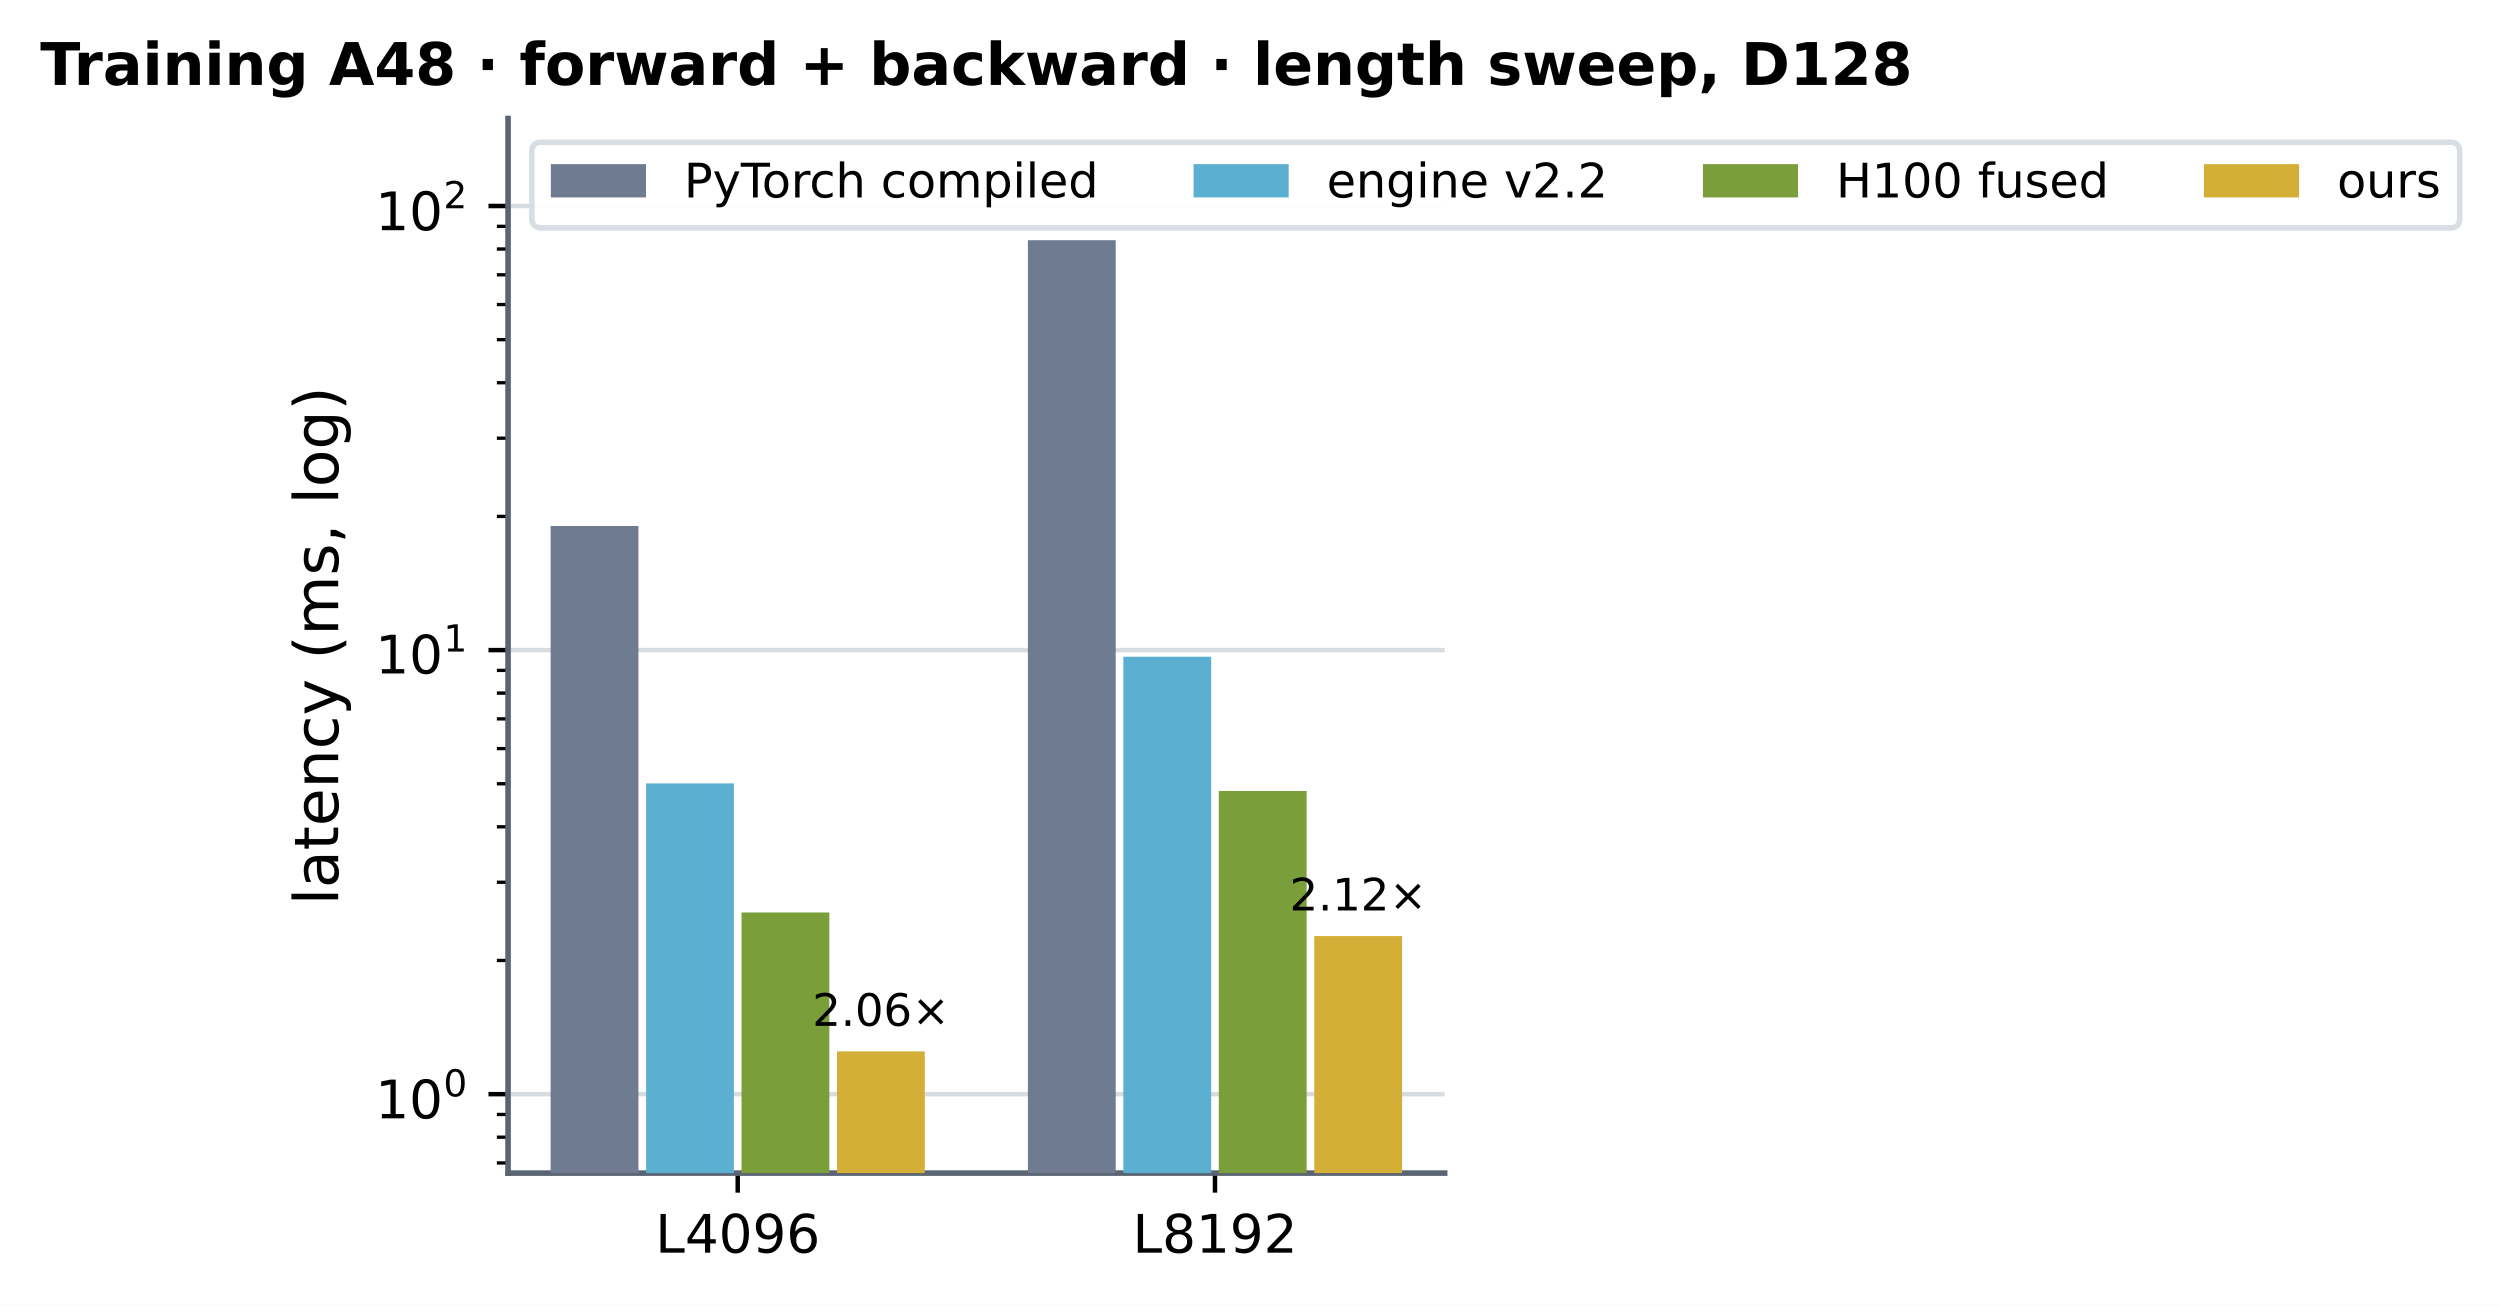
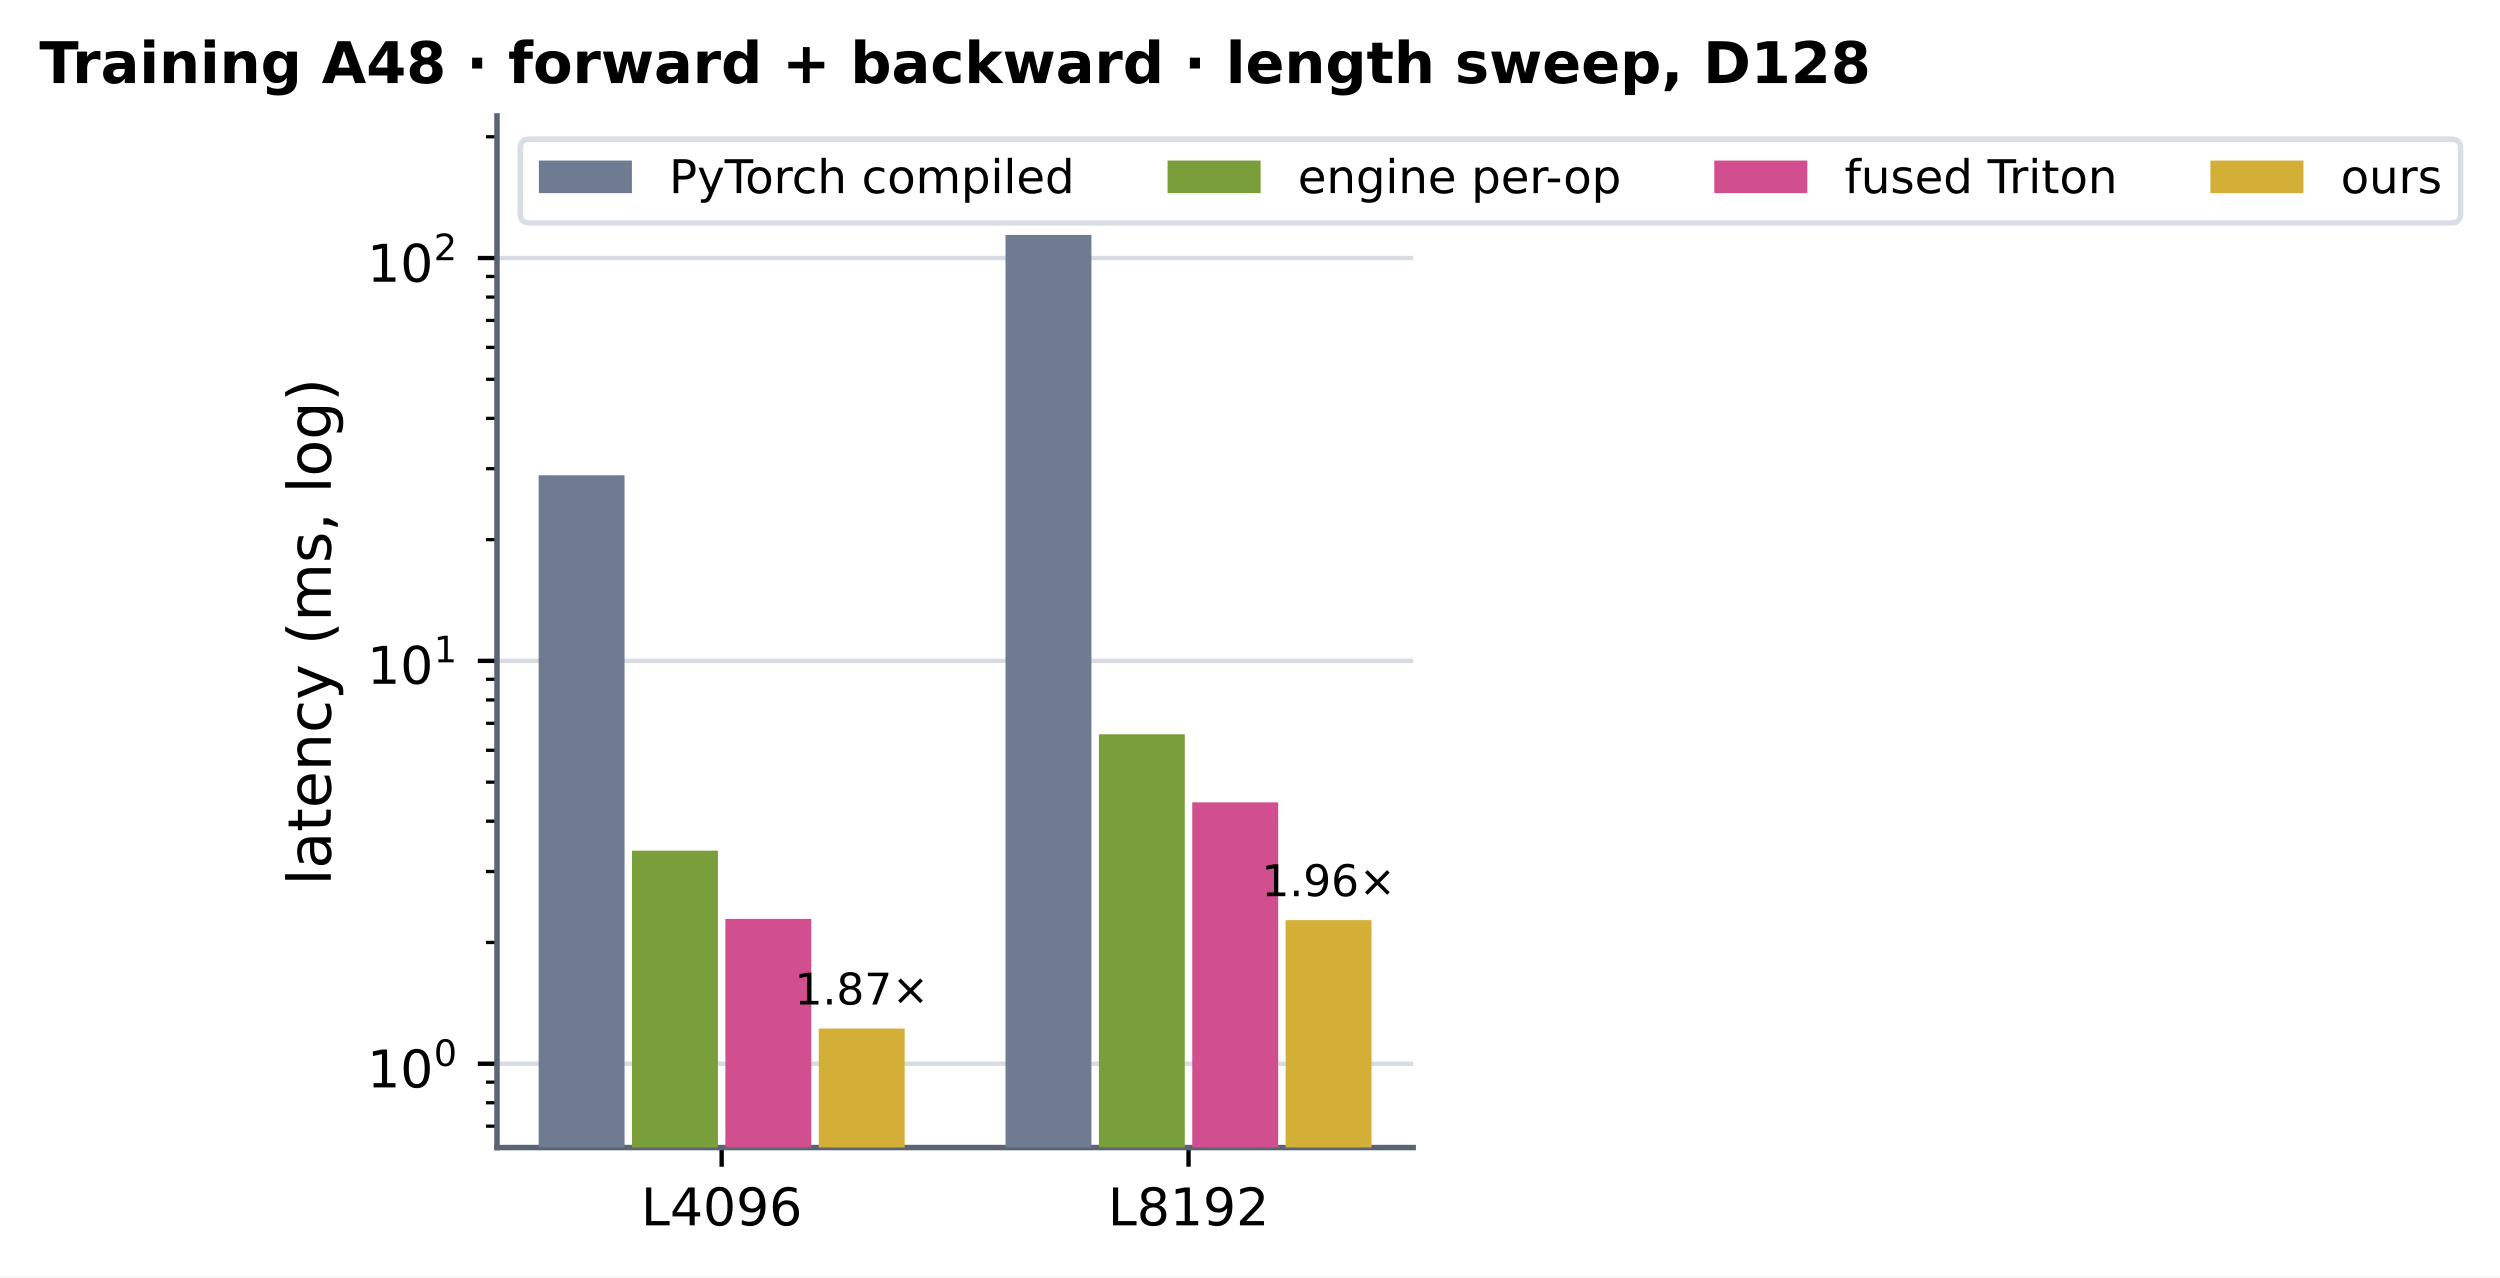
- <svg xmlns="http://www.w3.org/2000/svg" xmlns:xlink="http://www.w3.org/1999/xlink" width="446.834pt" height="233.374pt" viewBox="0 0 446.834 233.374" version="1.1">
+ <svg xmlns="http://www.w3.org/2000/svg" xmlns:xlink="http://www.w3.org/1999/xlink" width="456.785pt" height="233.374pt" viewBox="0 0 456.785 233.374" version="1.1">
  <defs>
    <style type="text/css">*{stroke-linejoin: round; stroke-linecap: butt}</style>
  </defs>
  <g id="figure_1">
    <g id="patch_1">
-       <path d="M 0 233.374  L 446.834 233.374  L 446.834 0  L 0 0  z " style="fill: #ffffff" />
+       <path d="M 0 233.374  L 456.785 233.374  L 456.785 0  L 0 0  z " style="fill: #ffffff" />
    </g>
    <g id="axes_1">
      <g id="patch_2">
        <path d="M 90.807 209.674  L 258.207 209.674  L 258.207 21.178  L 90.807 21.178  z " style="fill: #ffffff" />
      </g>
      <g id="matplotlib.axis_1">
        <g id="xtick_1">
          <g id="line2d_1">
            <defs>
-               <path id="m84a3fd4e0c" d="M 0 0  L 0 3.5  " style="stroke: #000000; stroke-width: 0.8" />
+               <path id="m3a7337b8c1" d="M 0 0  L 0 3.5  " style="stroke: #000000; stroke-width: 0.8" />
            </defs>
            <g>
-               <use xlink:href="#m84a3fd4e0c" x="131.855" y="209.674" style="stroke: #000000; stroke-width: 0.8" />
+               <use xlink:href="#m3a7337b8c1" x="131.855" y="209.674" style="stroke: #000000; stroke-width: 0.8" />
            </g>
          </g>
          <g id="text_1">
            <text style="font-size: 9.5px; font-family: 'DejaVu Sans', 'Arial', 'Helvetica', sans-serif; text-anchor: middle" x="131.855" y="223.892" transform="rotate(-0 131.855 223.8921)">L4096</text>
          </g>
        </g>
        <g id="xtick_2">
          <g id="line2d_2">
            <g>
-               <use xlink:href="#m84a3fd4e0c" x="217.159" y="209.674" style="stroke: #000000; stroke-width: 0.8" />
+               <use xlink:href="#m3a7337b8c1" x="217.159" y="209.674" style="stroke: #000000; stroke-width: 0.8" />
            </g>
          </g>
          <g id="text_2">
            <text style="font-size: 9.5px; font-family: 'DejaVu Sans', 'Arial', 'Helvetica', sans-serif; text-anchor: middle" x="217.159" y="223.892" transform="rotate(-0 217.1587 223.8921)">L8192</text>
          </g>
        </g>
      </g>
      <g id="matplotlib.axis_2">
        <g id="ytick_1">
          <g id="line2d_3">
-             <path d="M 90.807 195.561  L 258.207 195.561  " clip-path="url(#pfce2ce5216)" style="fill: none; stroke: #d7dce3; stroke-width: 0.8; stroke-linecap: square" />
+             <path d="M 90.807 194.36  L 258.207 194.36  " clip-path="url(#p84735f0578)" style="fill: none; stroke: #d7dce3; stroke-width: 0.8; stroke-linecap: square" />
          </g>
          <g id="line2d_4">
            <defs>
-               <path id="m8456d18794" d="M 0 0  L -3.5 0  " style="stroke: #000000; stroke-width: 0.8" />
+               <path id="m16ab4709c2" d="M 0 0  L -3.5 0  " style="stroke: #000000; stroke-width: 0.8" />
            </defs>
            <g>
-               <use xlink:href="#m8456d18794" x="90.807" y="195.561" style="stroke: #000000; stroke-width: 0.8" />
+               <use xlink:href="#m16ab4709c2" x="90.807" y="194.36" style="stroke: #000000; stroke-width: 0.8" />
            </g>
          </g>
          <g id="text_3">
-             <g transform="translate(67.08684 200.0265)">
+             <g transform="translate(67.08684 198.825)">
              <text>
                <tspan x="0" y="-0.144" style="font-size: 9.5px; font-family: 'DejaVu Sans'">1</tspan>
                <tspan x="6.044" y="-0.144" style="font-size: 9.5px; font-family: 'DejaVu Sans'">0</tspan>
                <tspan x="12.179" y="-4.067" style="font-size: 6.65px; font-family: 'DejaVu Sans'">0</tspan>
              </text>
            </g>
          </g>
        </g>
        <g id="ytick_2">
          <g id="line2d_5">
-             <path d="M 90.807 116.191  L 258.207 116.191  " clip-path="url(#pfce2ce5216)" style="fill: none; stroke: #d7dce3; stroke-width: 0.8; stroke-linecap: square" />
+             <path d="M 90.807 120.753  L 258.207 120.753  " clip-path="url(#p84735f0578)" style="fill: none; stroke: #d7dce3; stroke-width: 0.8; stroke-linecap: square" />
          </g>
          <g id="line2d_6">
            <g>
-               <use xlink:href="#m8456d18794" x="90.807" y="116.191" style="stroke: #000000; stroke-width: 0.8" />
+               <use xlink:href="#m16ab4709c2" x="90.807" y="120.753" style="stroke: #000000; stroke-width: 0.8" />
            </g>
          </g>
          <g id="text_4">
-             <g transform="translate(67.08684 120.6081)">
+             <g transform="translate(67.08684 125.1709)">
              <text>
                <tspan x="0" y="-0.231" style="font-size: 9.5px; font-family: 'DejaVu Sans'">1</tspan>
                <tspan x="6.044" y="-0.231" style="font-size: 9.5px; font-family: 'DejaVu Sans'">0</tspan>
                <tspan x="12.179" y="-4.155" style="font-size: 6.65px; font-family: 'DejaVu Sans'">1</tspan>
              </text>
            </g>
          </g>
        </g>
        <g id="ytick_3">
          <g id="line2d_7">
-             <path d="M 90.807 36.82  L 258.207 36.82  " clip-path="url(#pfce2ce5216)" style="fill: none; stroke: #d7dce3; stroke-width: 0.8; stroke-linecap: square" />
+             <path d="M 90.807 47.147  L 258.207 47.147  " clip-path="url(#p84735f0578)" style="fill: none; stroke: #d7dce3; stroke-width: 0.8; stroke-linecap: square" />
          </g>
          <g id="line2d_8">
            <g>
-               <use xlink:href="#m8456d18794" x="90.807" y="36.82" style="stroke: #000000; stroke-width: 0.8" />
+               <use xlink:href="#m16ab4709c2" x="90.807" y="47.147" style="stroke: #000000; stroke-width: 0.8" />
            </g>
          </g>
          <g id="text_5">
-             <g transform="translate(67.08684 41.28466)">
+             <g transform="translate(67.08684 51.61174)">
              <text>
                <tspan x="0" y="-0.144" style="font-size: 9.5px; font-family: 'DejaVu Sans'">1</tspan>
                <tspan x="6.044" y="-0.144" style="font-size: 9.5px; font-family: 'DejaVu Sans'">0</tspan>
                <tspan x="12.179" y="-4.067" style="font-size: 6.65px; font-family: 'DejaVu Sans'">2</tspan>
              </text>
            </g>
          </g>
        </g>
        <g id="ytick_4">
          <g id="line2d_9">
            <defs>
-               <path id="m0c6e8b4a11" d="M 0 0  L -2 0  " style="stroke: #000000; stroke-width: 0.6" />
+               <path id="m9f910141ae" d="M 0 0  L -2 0  " style="stroke: #000000; stroke-width: 0.6" />
            </defs>
            <g>
-               <use xlink:href="#m0c6e8b4a11" x="90.807" y="207.856" style="stroke: #000000; stroke-width: 0.6" />
+               <use xlink:href="#m9f910141ae" x="90.807" y="205.762" style="stroke: #000000; stroke-width: 0.6" />
            </g>
          </g>
        </g>
        <g id="ytick_5">
          <g id="line2d_10">
            <g>
-               <use xlink:href="#m0c6e8b4a11" x="90.807" y="203.253" style="stroke: #000000; stroke-width: 0.6" />
+               <use xlink:href="#m9f910141ae" x="90.807" y="201.493" style="stroke: #000000; stroke-width: 0.6" />
            </g>
          </g>
        </g>
        <g id="ytick_6">
          <g id="line2d_11">
            <g>
-               <use xlink:href="#m0c6e8b4a11" x="90.807" y="199.193" style="stroke: #000000; stroke-width: 0.6" />
+               <use xlink:href="#m9f910141ae" x="90.807" y="197.728" style="stroke: #000000; stroke-width: 0.6" />
            </g>
          </g>
        </g>
        <g id="ytick_7">
          <g id="line2d_12">
            <g>
-               <use xlink:href="#m0c6e8b4a11" x="90.807" y="171.668" style="stroke: #000000; stroke-width: 0.6" />
+               <use xlink:href="#m9f910141ae" x="90.807" y="172.202" style="stroke: #000000; stroke-width: 0.6" />
            </g>
          </g>
        </g>
        <g id="ytick_8">
          <g id="line2d_13">
            <g>
-               <use xlink:href="#m0c6e8b4a11" x="90.807" y="157.692" style="stroke: #000000; stroke-width: 0.6" />
+               <use xlink:href="#m9f910141ae" x="90.807" y="159.241" style="stroke: #000000; stroke-width: 0.6" />
            </g>
          </g>
        </g>
        <g id="ytick_9">
          <g id="line2d_14">
            <g>
-               <use xlink:href="#m0c6e8b4a11" x="90.807" y="147.775" style="stroke: #000000; stroke-width: 0.6" />
+               <use xlink:href="#m9f910141ae" x="90.807" y="150.044" style="stroke: #000000; stroke-width: 0.6" />
            </g>
          </g>
        </g>
        <g id="ytick_10">
          <g id="line2d_15">
            <g>
-               <use xlink:href="#m0c6e8b4a11" x="90.807" y="140.084" style="stroke: #000000; stroke-width: 0.6" />
+               <use xlink:href="#m9f910141ae" x="90.807" y="142.911" style="stroke: #000000; stroke-width: 0.6" />
            </g>
          </g>
        </g>
        <g id="ytick_11">
          <g id="line2d_16">
            <g>
-               <use xlink:href="#m0c6e8b4a11" x="90.807" y="133.799" style="stroke: #000000; stroke-width: 0.6" />
+               <use xlink:href="#m9f910141ae" x="90.807" y="137.083" style="stroke: #000000; stroke-width: 0.6" />
            </g>
          </g>
        </g>
        <g id="ytick_12">
          <g id="line2d_17">
            <g>
-               <use xlink:href="#m0c6e8b4a11" x="90.807" y="128.485" style="stroke: #000000; stroke-width: 0.6" />
+               <use xlink:href="#m9f910141ae" x="90.807" y="132.155" style="stroke: #000000; stroke-width: 0.6" />
            </g>
          </g>
        </g>
        <g id="ytick_13">
          <g id="line2d_18">
            <g>
-               <use xlink:href="#m0c6e8b4a11" x="90.807" y="123.882" style="stroke: #000000; stroke-width: 0.6" />
+               <use xlink:href="#m9f910141ae" x="90.807" y="127.887" style="stroke: #000000; stroke-width: 0.6" />
            </g>
          </g>
        </g>
        <g id="ytick_14">
          <g id="line2d_19">
            <g>
-               <use xlink:href="#m0c6e8b4a11" x="90.807" y="119.822" style="stroke: #000000; stroke-width: 0.6" />
+               <use xlink:href="#m9f910141ae" x="90.807" y="124.121" style="stroke: #000000; stroke-width: 0.6" />
            </g>
          </g>
        </g>
        <g id="ytick_15">
          <g id="line2d_20">
            <g>
-               <use xlink:href="#m0c6e8b4a11" x="90.807" y="92.298" style="stroke: #000000; stroke-width: 0.6" />
+               <use xlink:href="#m9f910141ae" x="90.807" y="98.596" style="stroke: #000000; stroke-width: 0.6" />
            </g>
          </g>
        </g>
        <g id="ytick_16">
          <g id="line2d_21">
            <g>
-               <use xlink:href="#m0c6e8b4a11" x="90.807" y="78.321" style="stroke: #000000; stroke-width: 0.6" />
+               <use xlink:href="#m9f910141ae" x="90.807" y="85.634" style="stroke: #000000; stroke-width: 0.6" />
            </g>
          </g>
        </g>
        <g id="ytick_17">
          <g id="line2d_22">
            <g>
-               <use xlink:href="#m0c6e8b4a11" x="90.807" y="68.405" style="stroke: #000000; stroke-width: 0.6" />
+               <use xlink:href="#m9f910141ae" x="90.807" y="76.438" style="stroke: #000000; stroke-width: 0.6" />
            </g>
          </g>
        </g>
        <g id="ytick_18">
          <g id="line2d_23">
            <g>
-               <use xlink:href="#m0c6e8b4a11" x="90.807" y="60.713" style="stroke: #000000; stroke-width: 0.6" />
+               <use xlink:href="#m9f910141ae" x="90.807" y="69.305" style="stroke: #000000; stroke-width: 0.6" />
            </g>
          </g>
        </g>
        <g id="ytick_19">
          <g id="line2d_24">
            <g>
-               <use xlink:href="#m0c6e8b4a11" x="90.807" y="54.428" style="stroke: #000000; stroke-width: 0.6" />
+               <use xlink:href="#m9f910141ae" x="90.807" y="63.476" style="stroke: #000000; stroke-width: 0.6" />
            </g>
          </g>
        </g>
        <g id="ytick_20">
          <g id="line2d_25">
            <g>
-               <use xlink:href="#m0c6e8b4a11" x="90.807" y="49.114" style="stroke: #000000; stroke-width: 0.6" />
+               <use xlink:href="#m9f910141ae" x="90.807" y="58.549" style="stroke: #000000; stroke-width: 0.6" />
            </g>
          </g>
        </g>
        <g id="ytick_21">
          <g id="line2d_26">
            <g>
-               <use xlink:href="#m0c6e8b4a11" x="90.807" y="44.511" style="stroke: #000000; stroke-width: 0.6" />
+               <use xlink:href="#m9f910141ae" x="90.807" y="54.28" style="stroke: #000000; stroke-width: 0.6" />
            </g>
          </g>
        </g>
        <g id="ytick_22">
          <g id="line2d_27">
            <g>
-               <use xlink:href="#m0c6e8b4a11" x="90.807" y="40.451" style="stroke: #000000; stroke-width: 0.6" />
+               <use xlink:href="#m9f910141ae" x="90.807" y="50.515" style="stroke: #000000; stroke-width: 0.6" />
+             </g>
+           </g>
+         </g>
+         <g id="ytick_23">
+           <g id="line2d_28">
+             <g>
+               <use xlink:href="#m9f910141ae" x="90.807" y="24.989" style="stroke: #000000; stroke-width: 0.6" />
            </g>
          </g>
        </g>
        <g id="text_6">
          <text style="font-size: 11px; font-family: 'DejaVu Sans', 'Arial', 'Helvetica', sans-serif; text-anchor: middle" x="60.444" y="115.426" transform="rotate(-90 60.44426 115.4264)">latency (ms, log)</text>
        </g>
      </g>
      <g id="patch_3">
        <path d="M 90.807 209.674  L 90.807 21.178  " style="fill: none; stroke: #5a6473; stroke-linejoin: miter; stroke-linecap: square" />
      </g>
      <g id="patch_4">
        <path d="M 90.807 209.674  L 258.207 209.674  " style="fill: none; stroke: #5a6473; stroke-linejoin: miter; stroke-linecap: square" />
      </g>
      <g id="patch_5">
-         <path d="M 98.416 79566.461  L 114.112 79566.461  L 114.112 94.015  L 98.416 94.015  z " clip-path="url(#pfce2ce5216)" style="fill: #6e7b91" />
+         <path d="M 98.416 73800.983  L 114.112 73800.983  L 114.112 86.834  L 98.416 86.834  z " clip-path="url(#p84735f0578)" style="fill: #6e7b91" />
      </g>
      <g id="patch_6">
-         <path d="M 183.72 79566.461  L 199.416 79566.461  L 199.416 42.928  L 183.72 42.928  z " clip-path="url(#pfce2ce5216)" style="fill: #6e7b91" />
+         <path d="M 183.72 73800.983  L 199.416 73800.983  L 199.416 42.928  L 183.72 42.928  z " clip-path="url(#p84735f0578)" style="fill: #6e7b91" />
      </g>
      <g id="patch_7">
-         <path d="M 115.477 79566.461  L 131.173 79566.461  L 131.173 140.022  L 115.477 140.022  z " clip-path="url(#pfce2ce5216)" style="fill: #5bb0d1" />
+         <path d="M 115.477 73800.983  L 131.173 73800.983  L 131.173 155.428  L 115.477 155.428  z " clip-path="url(#p84735f0578)" style="fill: #7a9e3a" />
      </g>
      <g id="patch_8">
-         <path d="M 200.78 79566.461  L 216.476 79566.461  L 216.476 117.376  L 200.78 117.376  z " clip-path="url(#pfce2ce5216)" style="fill: #5bb0d1" />
+         <path d="M 200.78 73800.983  L 216.476 73800.983  L 216.476 134.157  L 200.78 134.157  z " clip-path="url(#p84735f0578)" style="fill: #7a9e3a" />
      </g>
      <g id="patch_9">
-         <path d="M 132.537 79566.461  L 148.233 79566.461  L 148.233 163.092  L 132.537 163.092  z " clip-path="url(#pfce2ce5216)" style="fill: #7a9e3a" />
+         <path d="M 132.537 73800.983  L 148.233 73800.983  L 148.233 167.888  L 132.537 167.888  z " clip-path="url(#p84735f0578)" style="fill: #d14f8f" />
      </g>
      <g id="patch_10">
-         <path d="M 217.841 79566.461  L 233.537 79566.461  L 233.537 141.383  L 217.841 141.383  z " clip-path="url(#pfce2ce5216)" style="fill: #7a9e3a" />
+         <path d="M 217.841 73800.983  L 233.537 73800.983  L 233.537 146.593  L 217.841 146.593  z " clip-path="url(#p84735f0578)" style="fill: #d14f8f" />
      </g>
      <g id="patch_11">
-         <path d="M 149.598 79566.461  L 165.294 79566.461  L 165.294 187.925  L 149.598 187.925  z " clip-path="url(#pfce2ce5216)" style="fill: #d4af37" />
+         <path d="M 149.598 73800.983  L 165.294 73800.983  L 165.294 187.925  L 149.598 187.925  z " clip-path="url(#p84735f0578)" style="fill: #d4af37" />
      </g>
      <g id="patch_12">
-         <path d="M 234.902 79566.461  L 250.598 79566.461  L 250.598 167.303  L 234.902 167.303  z " clip-path="url(#pfce2ce5216)" style="fill: #d4af37" />
+         <path d="M 234.902 73800.983  L 250.598 73800.983  L 250.598 168.126  L 234.902 168.126  z " clip-path="url(#p84735f0578)" style="fill: #d4af37" />
      </g>
      <g id="text_7">
        <text style="font-weight: 700; font-size: 10.5px; font-family: 'DejaVu Sans', 'Arial', 'Helvetica', sans-serif; text-anchor: middle" x="174.507" y="15.178" transform="rotate(-0 174.5068 15.17836)">Training A48 · forward + backward · length sweep, D128</text>
      </g>
      <g id="text_8">
-         <text style="font-size: 8px; font-family: 'DejaVu Sans', 'Arial', 'Helvetica', sans-serif; text-anchor: middle" x="157.446" y="183.35" transform="rotate(-0 157.4461 183.3501)">2.06×</text>
+         <text style="font-size: 8px; font-family: 'DejaVu Sans', 'Arial', 'Helvetica', sans-serif; text-anchor: middle" x="157.446" y="183.543" transform="rotate(-0 157.4461 183.5427)">1.87×</text>
      </g>
      <g id="text_9">
-         <text style="font-size: 8px; font-family: 'DejaVu Sans', 'Arial', 'Helvetica', sans-serif; text-anchor: middle" x="242.75" y="162.729" transform="rotate(-0 242.7498 162.7286)">2.12×</text>
+         <text style="font-size: 8px; font-family: 'DejaVu Sans', 'Arial', 'Helvetica', sans-serif; text-anchor: middle" x="242.75" y="163.744" transform="rotate(-0 242.7498 163.7439)">1.96×</text>
      </g>
      <g id="legend_1">
        <g id="patch_13">
-           <path d="M 96.757 40.729  L 437.934 40.729  Q 439.634 40.729 439.634 39.029  L 439.634 27.128  Q 439.634 25.428 437.934 25.428  L 96.757 25.428  Q 95.057 25.428 95.057 27.128  L 95.057 39.029  Q 95.057 40.729 96.757 40.729  z " style="fill: #ffffff; opacity: 0.95; stroke: #d7dce3; stroke-linejoin: miter" />
+           <path d="M 96.757 40.729  L 447.885 40.729  Q 449.585 40.729 449.585 39.029  L 449.585 27.128  Q 449.585 25.428 447.885 25.428  L 96.757 25.428  Q 95.057 25.428 95.057 27.128  L 95.057 39.029  Q 95.057 40.729 96.757 40.729  z " style="fill: #ffffff; opacity: 0.95; stroke: #d7dce3; stroke-linejoin: miter" />
        </g>
        <g id="patch_14">
          <path d="M 98.457 35.287  L 115.457 35.287  L 115.457 29.337  L 98.457 29.337  z " style="fill: #6e7b91" />
        </g>
        <g id="text_10">
          <text style="font-size: 8.5px; font-family: 'DejaVu Sans', 'Arial', 'Helvetica', sans-serif; text-anchor: start" x="122.257" y="35.287" transform="rotate(-0 122.2568 35.28703)">PyTorch compiled</text>
        </g>
        <g id="patch_15">
-           <path d="M 213.33 35.287  L 230.33 35.287  L 230.33 29.337  L 213.33 29.337  z " style="fill: #5bb0d1" />
+           <path d="M 213.33 35.287  L 230.33 35.287  L 230.33 29.337  L 213.33 29.337  z " style="fill: #7a9e3a" />
        </g>
        <g id="text_11">
-           <text style="font-size: 8.5px; font-family: 'DejaVu Sans', 'Arial', 'Helvetica', sans-serif; text-anchor: start" x="237.13" y="35.287" transform="rotate(-0 237.1304 35.28703)">engine v2.2</text>
+           <text style="font-size: 8.5px; font-family: 'DejaVu Sans', 'Arial', 'Helvetica', sans-serif; text-anchor: start" x="237.13" y="35.287" transform="rotate(-0 237.1304 35.28703)">engine per-op</text>
        </g>
        <g id="patch_16">
-           <path d="M 304.372 35.287  L 321.372 35.287  L 321.372 29.337  L 304.372 29.337  z " style="fill: #7a9e3a" />
+           <path d="M 313.223 35.287  L 330.223 35.287  L 330.223 29.337  L 313.223 29.337  z " style="fill: #d14f8f" />
        </g>
        <g id="text_12">
-           <text style="font-size: 8.5px; font-family: 'DejaVu Sans', 'Arial', 'Helvetica', sans-serif; text-anchor: start" x="328.172" y="35.287" transform="rotate(-0 328.172 35.28703)">H100 fused</text>
+           <text style="font-size: 8.5px; font-family: 'DejaVu Sans', 'Arial', 'Helvetica', sans-serif; text-anchor: start" x="337.023" y="35.287" transform="rotate(-0 337.0226 35.28703)">fused Triton</text>
        </g>
        <g id="patch_17">
-           <path d="M 393.923 35.287  L 410.923 35.287  L 410.923 29.337  L 393.923 29.337  z " style="fill: #d4af37" />
+           <path d="M 403.875 35.287  L 420.875 35.287  L 420.875 29.337  L 403.875 29.337  z " style="fill: #d4af37" />
        </g>
        <g id="text_13">
-           <text style="font-size: 8.5px; font-family: 'DejaVu Sans', 'Arial', 'Helvetica', sans-serif; text-anchor: start" x="417.723" y="35.287" transform="rotate(-0 417.7235 35.28703)">ours</text>
+           <text style="font-size: 8.5px; font-family: 'DejaVu Sans', 'Arial', 'Helvetica', sans-serif; text-anchor: start" x="427.675" y="35.287" transform="rotate(-0 427.6751 35.28703)">ours</text>
        </g>
      </g>
    </g>
  </g>
  <defs>
-     <clipPath id="pfce2ce5216">
+     <clipPath id="p84735f0578">
      <rect x="90.807" y="21.178" width="167.4" height="188.496" />
    </clipPath>
  </defs>
</svg>
